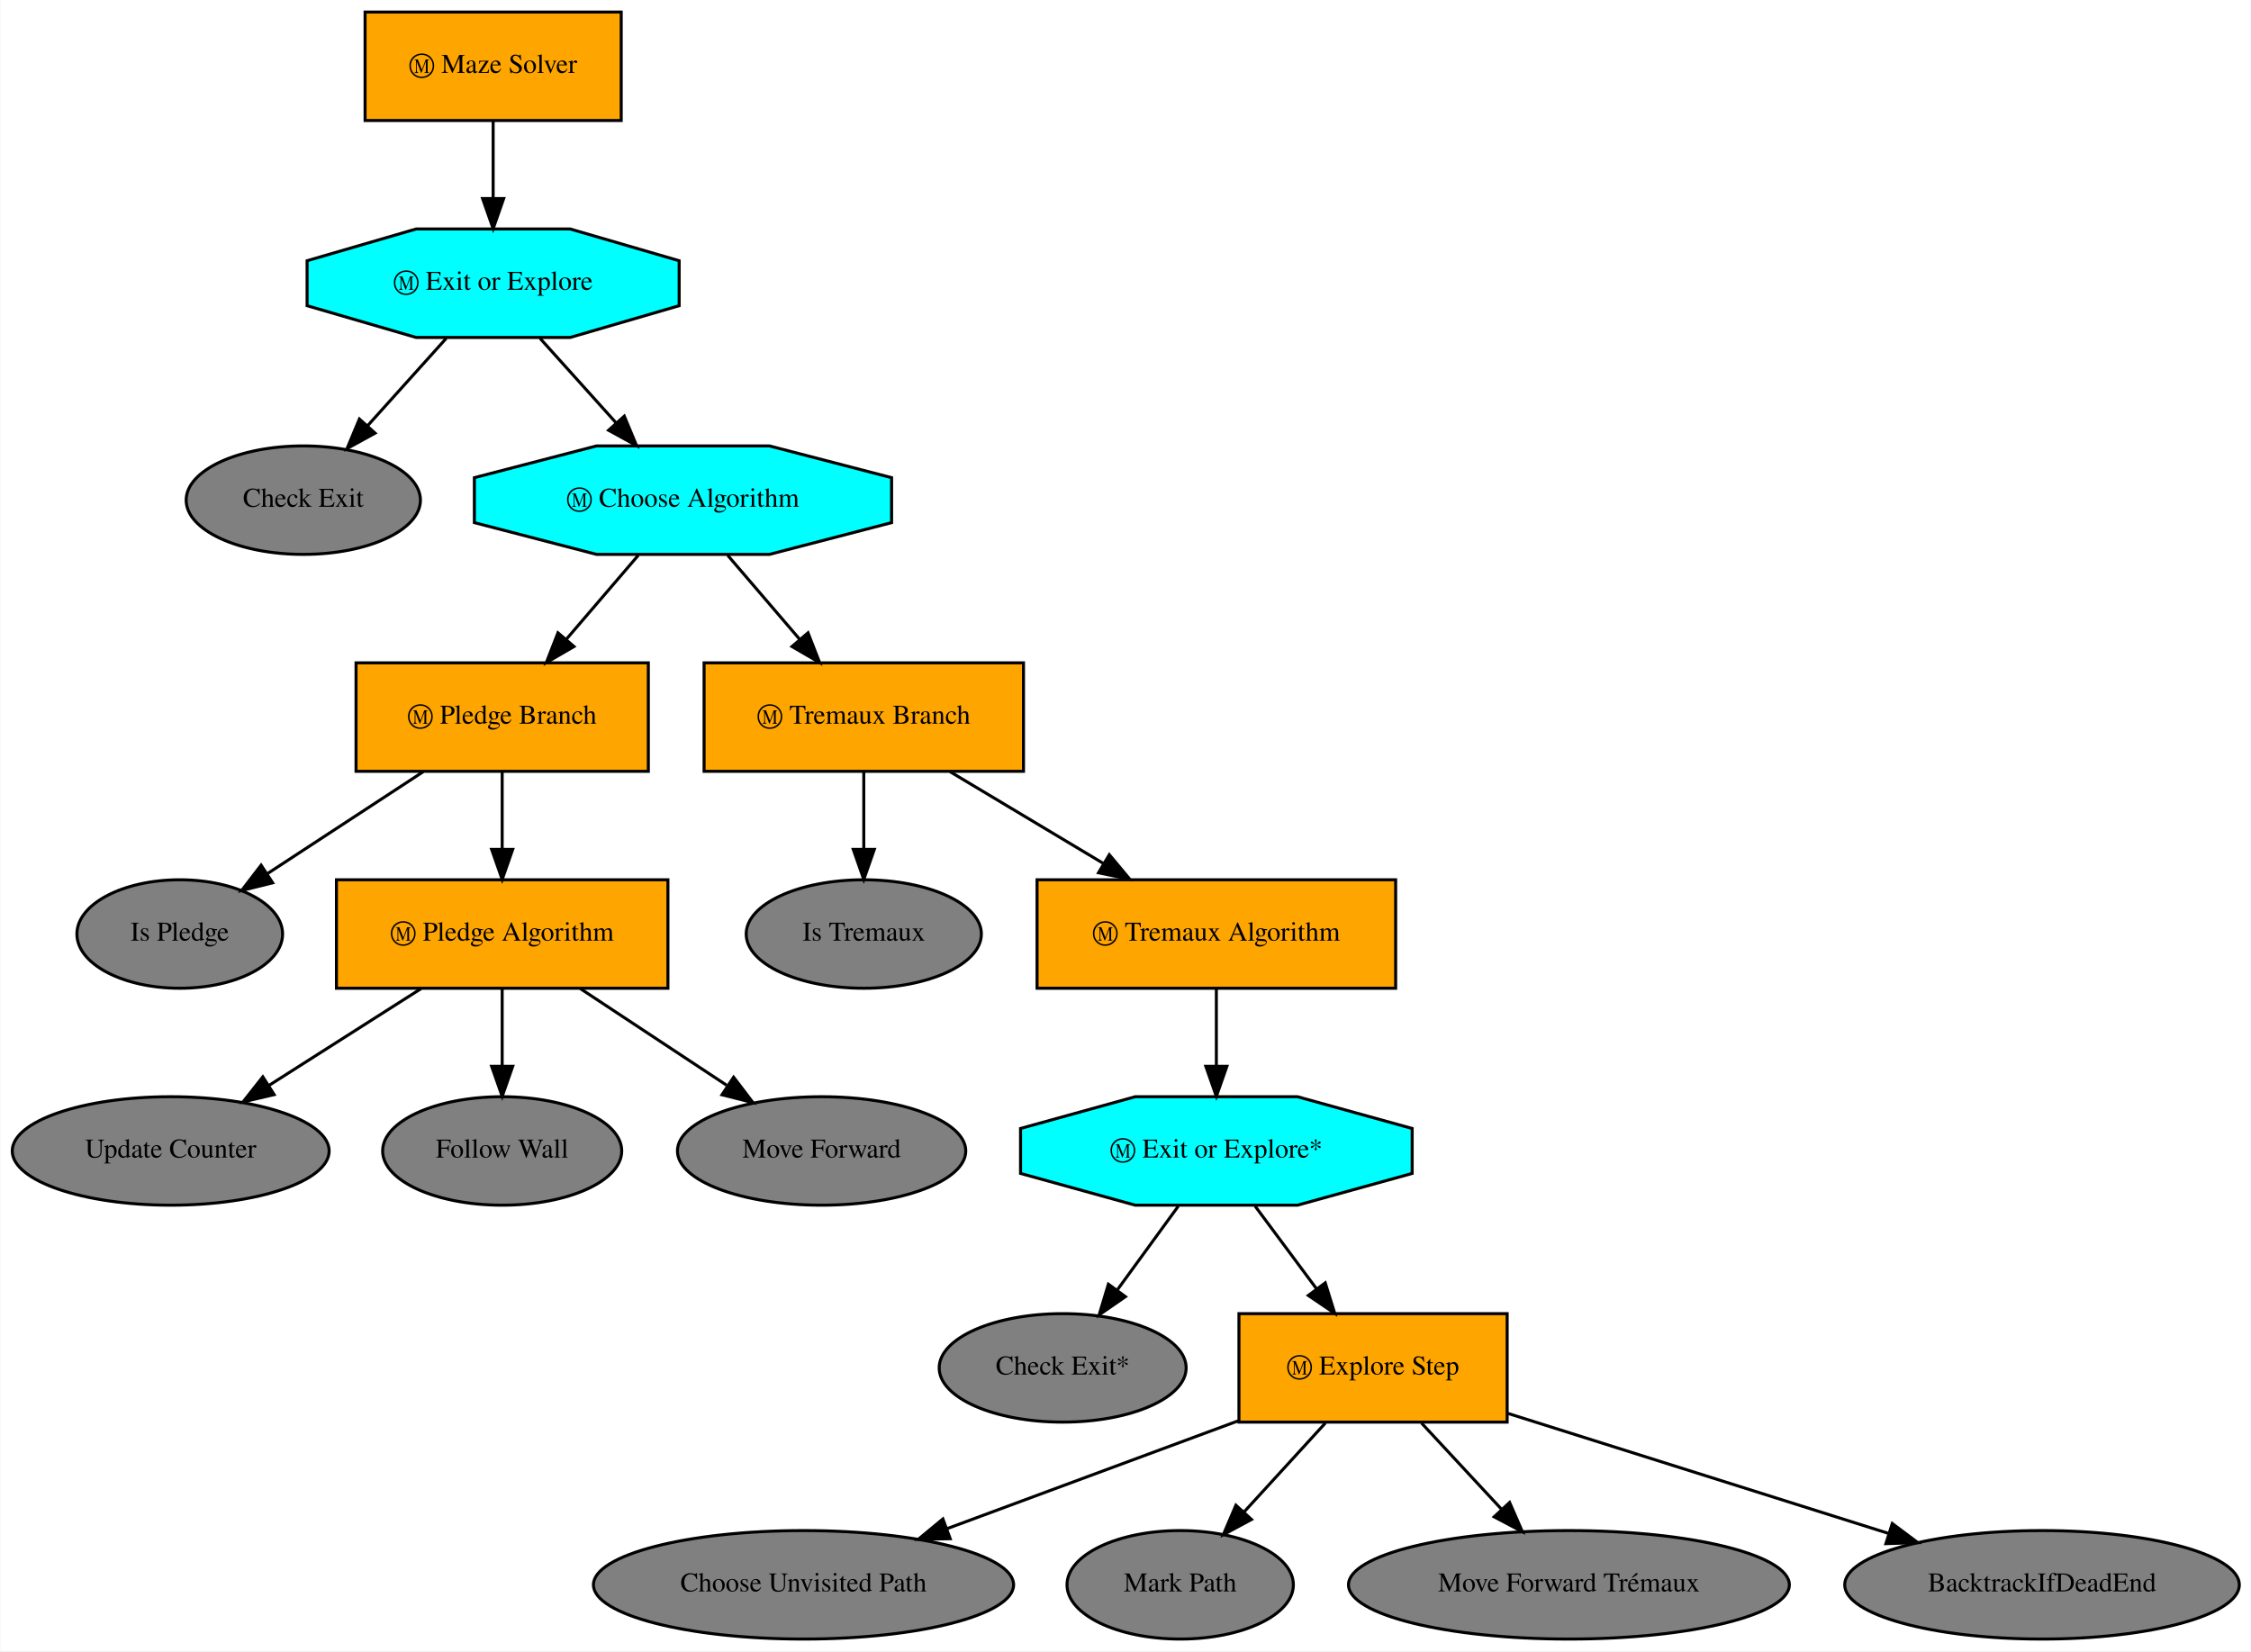
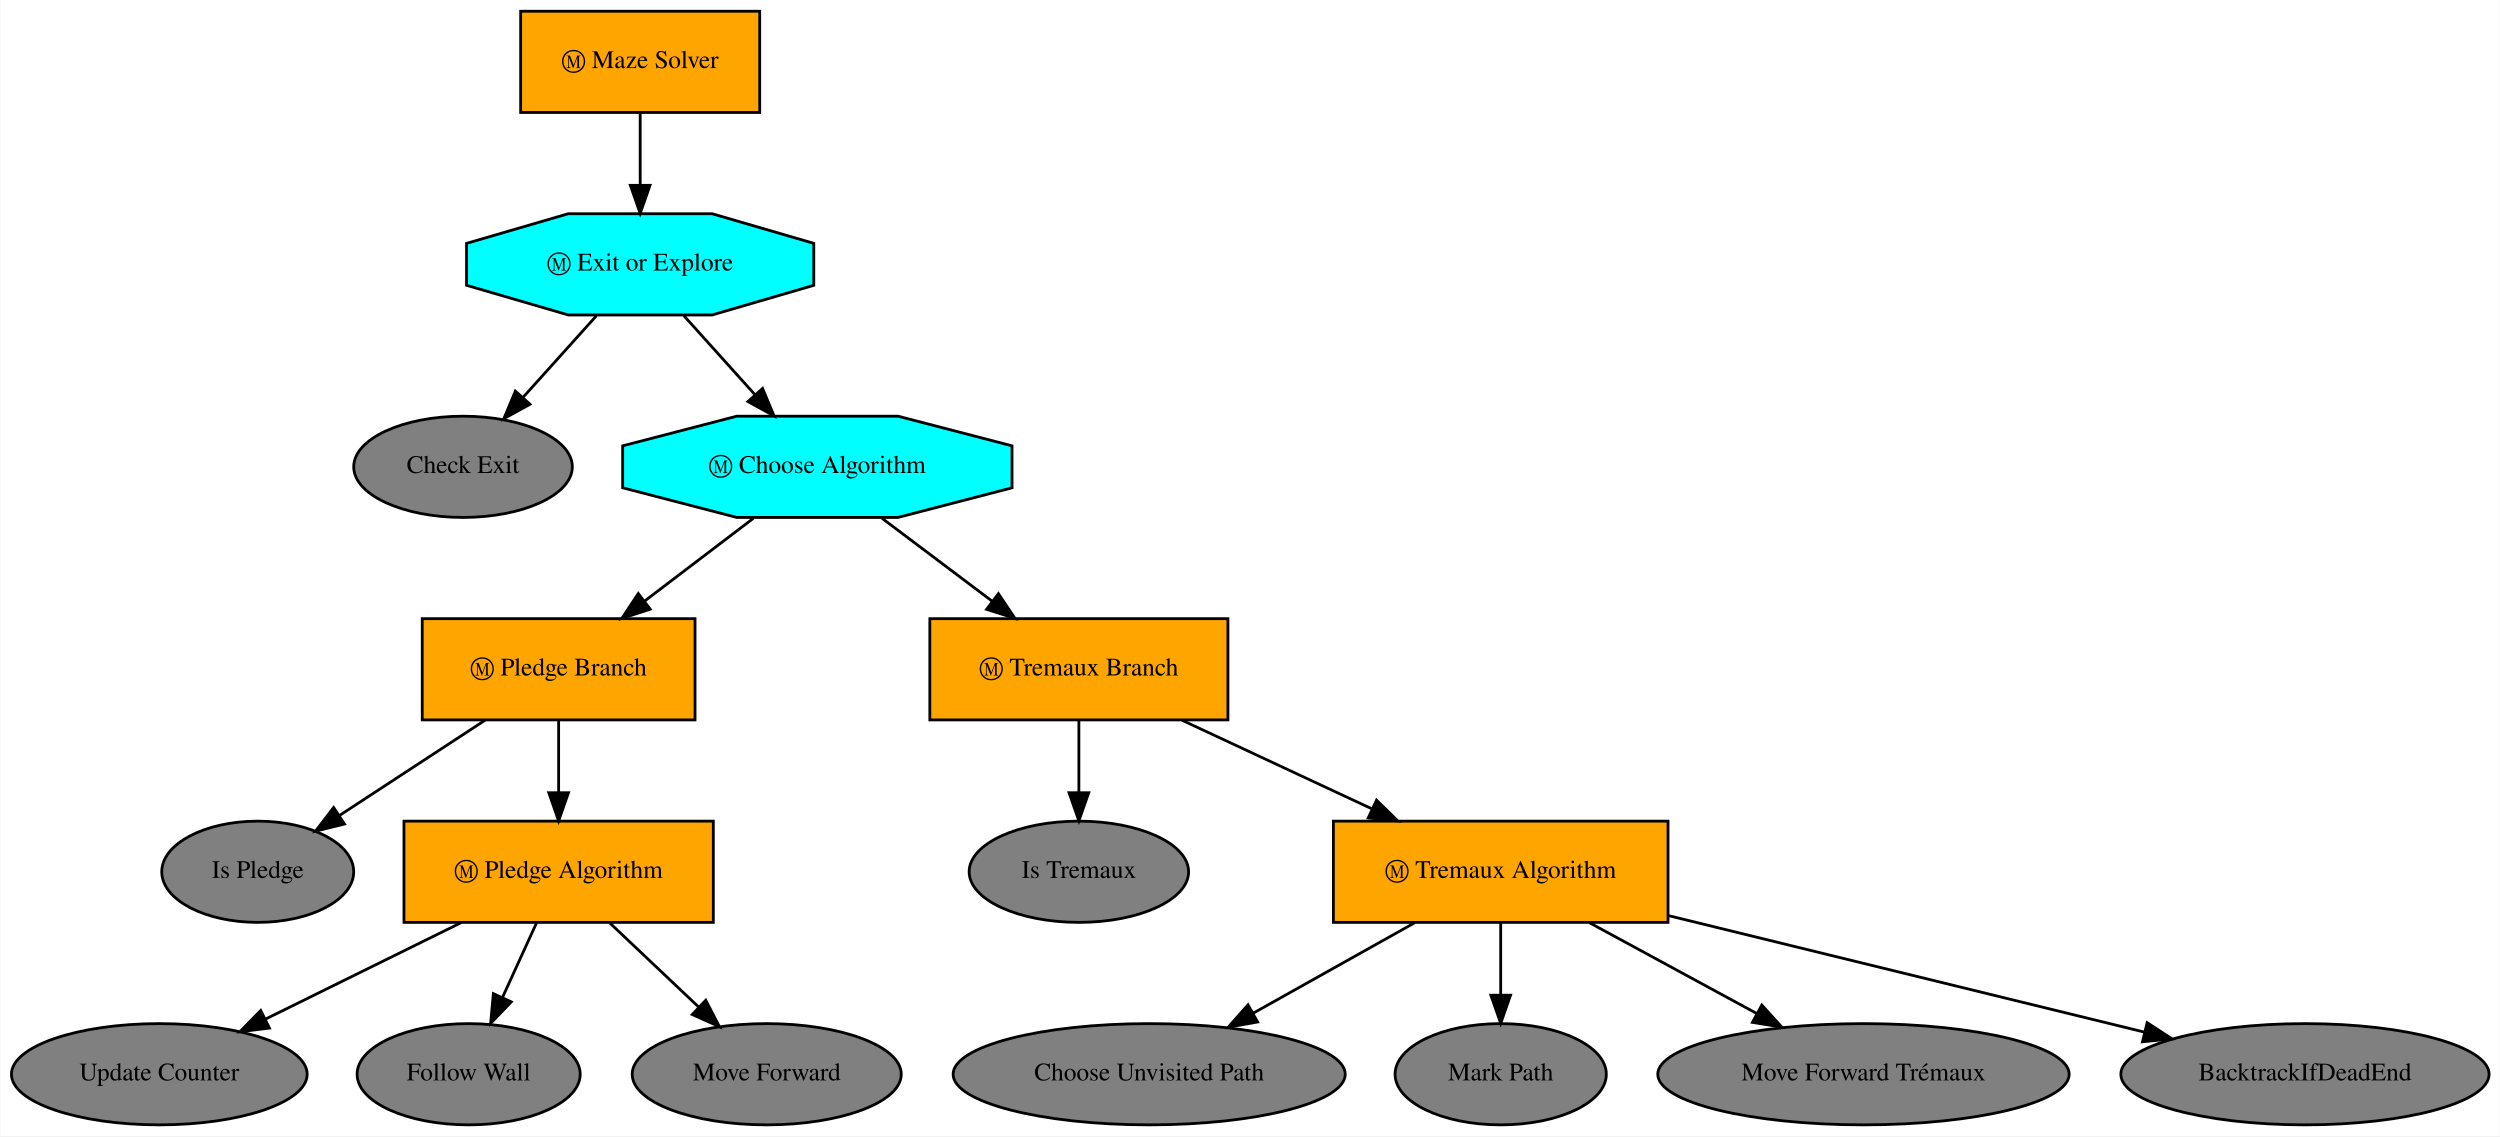
- <svg xmlns="http://www.w3.org/2000/svg" width="747pt" height="548pt" viewBox="0.00 0.00 746.78 548.00">
-   <g id="graph0" class="graph" transform="scale(1 1) rotate(0) translate(4 544)">
-     <polygon fill="white" stroke="transparent" points="-4,4 -4,-544 742.78,-544 742.78,4 -4,4" />
+ <svg xmlns="http://www.w3.org/2000/svg" width="889pt" height="404pt" viewBox="0.00 0.00 888.78 404.00">
+   <g id="graph0" class="graph" transform="scale(1 1) rotate(0) translate(4 400)">
+     <polygon fill="white" stroke="transparent" points="-4,4 -4,-400 884.78,-400 884.78,4 -4,4" />
    <g id="node1" class="node">
-       <polygon fill="orange" stroke="black" points="202.04,-540 117.04,-540 117.04,-504 202.04,-504 202.04,-540" />
-       <text text-anchor="middle" x="159.54" y="-519.8" font-family="Times,serif" font-size="9.00">Ⓜ Maze Solver</text>
+       <polygon fill="orange" stroke="black" points="266.04,-396 181.04,-396 181.04,-360 266.04,-360 266.04,-396" />
+       <text text-anchor="middle" x="223.54" y="-375.8" font-family="Times,serif" font-size="9.00">Ⓜ Maze Solver</text>
    </g>
    <g id="node2" class="node">
-       <polygon fill="cyan" stroke="black" points="221.27,-442.54 221.27,-457.46 185.11,-468 133.97,-468 97.8,-457.46 97.8,-442.54 133.97,-432 185.11,-432 221.27,-442.54" />
-       <text text-anchor="middle" x="159.54" y="-447.8" font-family="Times,serif" font-size="9.00">Ⓜ Exit or Explore</text>
+       <polygon fill="cyan" stroke="black" points="285.27,-298.54 285.27,-313.46 249.11,-324 197.97,-324 161.8,-313.46 161.8,-298.54 197.97,-288 249.11,-288 285.27,-298.54" />
+       <text text-anchor="middle" x="223.54" y="-303.8" font-family="Times,serif" font-size="9.00">Ⓜ Exit or Explore</text>
    </g>
    <g id="edge1" class="edge">
-       <path fill="none" stroke="black" d="M159.54,-503.7C159.54,-495.98 159.54,-486.71 159.54,-478.11" />
-       <polygon fill="black" stroke="black" points="163.04,-478.1 159.54,-468.1 156.04,-478.1 163.04,-478.1" />
+       <path fill="none" stroke="black" d="M223.54,-359.7C223.54,-351.98 223.54,-342.71 223.54,-334.11" />
+       <polygon fill="black" stroke="black" points="227.04,-334.1 223.54,-324.1 220.04,-334.1 227.04,-334.1" />
    </g>
    <g id="node3" class="node">
-       <ellipse fill="gray" stroke="black" cx="96.54" cy="-378" rx="38.87" ry="18" />
-       <text text-anchor="middle" x="96.54" y="-375.8" font-family="Times,serif" font-size="9.00">Check Exit</text>
+       <ellipse fill="gray" stroke="black" cx="160.54" cy="-234" rx="38.87" ry="18" />
+       <text text-anchor="middle" x="160.54" y="-231.8" font-family="Times,serif" font-size="9.00">Check Exit</text>
    </g>
    <g id="edge2" class="edge">
-       <path fill="none" stroke="black" d="M143.97,-431.7C136.11,-422.97 126.46,-412.24 117.92,-402.75" />
-       <polygon fill="black" stroke="black" points="120.36,-400.24 111.07,-395.14 115.16,-404.92 120.36,-400.24" />
+       <path fill="none" stroke="black" d="M207.97,-287.7C200.11,-278.97 190.46,-268.24 181.92,-258.75" />
+       <polygon fill="black" stroke="black" points="184.36,-256.24 175.07,-251.14 179.16,-260.92 184.36,-256.24" />
    </g>
    <g id="node4" class="node">
-       <polygon fill="cyan" stroke="black" points="291.77,-370.54 291.77,-385.46 251.22,-396 193.86,-396 153.31,-385.46 153.31,-370.54 193.86,-360 251.22,-360 291.77,-370.54" />
-       <text text-anchor="middle" x="222.54" y="-375.8" font-family="Times,serif" font-size="9.00">Ⓜ Choose Algorithm</text>
+       <polygon fill="cyan" stroke="black" points="355.77,-226.54 355.77,-241.46 315.22,-252 257.86,-252 217.31,-241.46 217.31,-226.54 257.86,-216 315.22,-216 355.77,-226.54" />
+       <text text-anchor="middle" x="286.54" y="-231.8" font-family="Times,serif" font-size="9.00">Ⓜ Choose Algorithm</text>
    </g>
    <g id="edge3" class="edge">
-       <path fill="none" stroke="black" d="M175.11,-431.7C182.74,-423.22 192.06,-412.86 200.41,-403.58" />
-       <polygon fill="black" stroke="black" points="203.06,-405.88 207.14,-396.1 197.85,-401.2 203.06,-405.88" />
+       <path fill="none" stroke="black" d="M239.11,-287.7C246.74,-279.22 256.06,-268.86 264.41,-259.58" />
+       <polygon fill="black" stroke="black" points="267.06,-261.88 271.14,-252.1 261.85,-257.2 267.06,-261.88" />
    </g>
    <g id="node5" class="node">
-       <polygon fill="orange" stroke="black" points="211.04,-324 114.04,-324 114.04,-288 211.04,-288 211.04,-324" />
-       <text text-anchor="middle" x="162.54" y="-303.8" font-family="Times,serif" font-size="9.00">Ⓜ Pledge Branch</text>
+       <polygon fill="orange" stroke="black" points="243.04,-180 146.04,-180 146.04,-144 243.04,-144 243.04,-180" />
+       <text text-anchor="middle" x="194.54" y="-159.8" font-family="Times,serif" font-size="9.00">Ⓜ Pledge Branch</text>
    </g>
    <g id="edge4" class="edge">
-       <path fill="none" stroke="black" d="M207.71,-359.7C200.51,-351.3 191.74,-341.07 183.85,-331.86" />
-       <polygon fill="black" stroke="black" points="186.37,-329.42 177.2,-324.1 181.05,-333.97 186.37,-329.42" />
+       <path fill="none" stroke="black" d="M263.8,-215.7C252.1,-206.8 237.68,-195.82 225.03,-186.2" />
+       <polygon fill="black" stroke="black" points="227.1,-183.37 217.02,-180.1 222.86,-188.94 227.1,-183.37" />
    </g>
    <g id="node11" class="node">
-       <polygon fill="orange" stroke="black" points="335.54,-324 229.54,-324 229.54,-288 335.54,-288 335.54,-324" />
-       <text text-anchor="middle" x="282.54" y="-303.8" font-family="Times,serif" font-size="9.00">Ⓜ Tremaux Branch</text>
+       <polygon fill="orange" stroke="black" points="432.54,-180 326.54,-180 326.54,-144 432.54,-144 432.54,-180" />
+       <text text-anchor="middle" x="379.54" y="-159.8" font-family="Times,serif" font-size="9.00">Ⓜ Tremaux Branch</text>
    </g>
    <g id="edge10" class="edge">
-       <path fill="none" stroke="black" d="M237.37,-359.7C244.56,-351.3 253.34,-341.07 261.23,-331.86" />
-       <polygon fill="black" stroke="black" points="264.03,-333.97 267.88,-324.1 258.71,-329.42 264.03,-333.97" />
+       <path fill="none" stroke="black" d="M309.53,-215.7C321.35,-206.8 335.93,-195.82 348.72,-186.2" />
+       <polygon fill="black" stroke="black" points="350.93,-188.91 356.81,-180.1 346.72,-183.32 350.93,-188.91" />
    </g>
    <g id="node6" class="node">
-       <ellipse fill="gray" stroke="black" cx="55.54" cy="-234" rx="34.13" ry="18" />
-       <text text-anchor="middle" x="55.54" y="-231.8" font-family="Times,serif" font-size="9.00">Is Pledge</text>
+       <ellipse fill="gray" stroke="black" cx="87.54" cy="-90" rx="34.13" ry="18" />
+       <text text-anchor="middle" x="87.54" y="-87.8" font-family="Times,serif" font-size="9.00">Is Pledge</text>
    </g>
    <g id="edge5" class="edge">
-       <path fill="none" stroke="black" d="M136.36,-287.88C120.7,-277.63 100.77,-264.59 84.62,-254.03" />
-       <polygon fill="black" stroke="black" points="86.37,-250.99 76.09,-248.44 82.54,-256.85 86.37,-250.99" />
+       <path fill="none" stroke="black" d="M168.36,-143.88C152.7,-133.63 132.77,-120.59 116.62,-110.03" />
+       <polygon fill="black" stroke="black" points="118.37,-106.99 108.09,-104.44 114.54,-112.85 118.37,-106.99" />
    </g>
    <g id="node7" class="node">
-       <polygon fill="orange" stroke="black" points="217.54,-252 107.54,-252 107.54,-216 217.54,-216 217.54,-252" />
-       <text text-anchor="middle" x="162.54" y="-231.8" font-family="Times,serif" font-size="9.00">Ⓜ Pledge Algorithm</text>
+       <polygon fill="orange" stroke="black" points="249.54,-108 139.54,-108 139.54,-72 249.54,-72 249.54,-108" />
+       <text text-anchor="middle" x="194.54" y="-87.8" font-family="Times,serif" font-size="9.00">Ⓜ Pledge Algorithm</text>
    </g>
    <g id="edge6" class="edge">
-       <path fill="none" stroke="black" d="M162.54,-287.7C162.54,-279.98 162.54,-270.71 162.54,-262.11" />
-       <polygon fill="black" stroke="black" points="166.04,-262.1 162.54,-252.1 159.04,-262.1 166.04,-262.1" />
+       <path fill="none" stroke="black" d="M194.54,-143.7C194.54,-135.98 194.54,-126.71 194.54,-118.11" />
+       <polygon fill="black" stroke="black" points="198.04,-118.1 194.54,-108.1 191.04,-118.1 198.04,-118.1" />
    </g>
    <g id="node8" class="node">
-       <ellipse fill="gray" stroke="black" cx="52.54" cy="-162" rx="52.58" ry="18" />
-       <text text-anchor="middle" x="52.54" y="-159.8" font-family="Times,serif" font-size="9.00">Update Counter</text>
+       <ellipse fill="gray" stroke="black" cx="52.54" cy="-18" rx="52.58" ry="18" />
+       <text text-anchor="middle" x="52.54" y="-15.8" font-family="Times,serif" font-size="9.00">Update Counter</text>
    </g>
    <g id="edge7" class="edge">
-       <path fill="none" stroke="black" d="M135.63,-215.88C120.39,-206.18 101.21,-193.97 85.13,-183.74" />
-       <polygon fill="black" stroke="black" points="86.86,-180.7 76.55,-178.28 83.11,-186.6 86.86,-180.7" />
+       <path fill="none" stroke="black" d="M159.8,-71.88C138.77,-61.51 111.95,-48.28 90.38,-37.65" />
+       <polygon fill="black" stroke="black" points="91.7,-34.41 81.19,-33.12 88.61,-40.68 91.7,-34.41" />
    </g>
    <g id="node9" class="node">
-       <ellipse fill="gray" stroke="black" cx="162.54" cy="-162" rx="39.67" ry="18" />
-       <text text-anchor="middle" x="162.54" y="-159.8" font-family="Times,serif" font-size="9.00">Follow Wall</text>
+       <ellipse fill="gray" stroke="black" cx="162.54" cy="-18" rx="39.67" ry="18" />
+       <text text-anchor="middle" x="162.54" y="-15.8" font-family="Times,serif" font-size="9.00">Follow Wall</text>
    </g>
    <g id="edge8" class="edge">
-       <path fill="none" stroke="black" d="M162.54,-215.7C162.54,-207.98 162.54,-198.71 162.54,-190.11" />
-       <polygon fill="black" stroke="black" points="166.04,-190.1 162.54,-180.1 159.04,-190.1 166.04,-190.1" />
+       <path fill="none" stroke="black" d="M186.63,-71.7C182.99,-63.73 178.58,-54.1 174.55,-45.26" />
+       <polygon fill="black" stroke="black" points="177.7,-43.74 170.36,-36.1 171.33,-46.65 177.7,-43.74" />
    </g>
    <g id="node10" class="node">
-       <ellipse fill="gray" stroke="black" cx="268.54" cy="-162" rx="47.84" ry="18" />
-       <text text-anchor="middle" x="268.54" y="-159.8" font-family="Times,serif" font-size="9.00">Move Forward</text>
+       <ellipse fill="gray" stroke="black" cx="268.54" cy="-18" rx="47.84" ry="18" />
+       <text text-anchor="middle" x="268.54" y="-15.8" font-family="Times,serif" font-size="9.00">Move Forward</text>
    </g>
    <g id="edge9" class="edge">
-       <path fill="none" stroke="black" d="M188.47,-215.88C203.12,-206.2 221.55,-194.03 237.03,-183.81" />
-       <polygon fill="black" stroke="black" points="239.34,-186.48 245.76,-178.05 235.48,-180.64 239.34,-186.48" />
+       <path fill="none" stroke="black" d="M212.83,-71.7C222.31,-62.73 234.02,-51.65 244.25,-41.98" />
+       <polygon fill="black" stroke="black" points="246.86,-44.32 251.72,-34.91 242.05,-39.24 246.86,-44.32" />
    </g>
    <g id="node12" class="node">
-       <ellipse fill="gray" stroke="black" cx="282.54" cy="-234" rx="39.02" ry="18" />
-       <text text-anchor="middle" x="282.54" y="-231.8" font-family="Times,serif" font-size="9.00">Is Tremaux</text>
+       <ellipse fill="gray" stroke="black" cx="379.54" cy="-90" rx="39.02" ry="18" />
+       <text text-anchor="middle" x="379.54" y="-87.8" font-family="Times,serif" font-size="9.00">Is Tremaux</text>
    </g>
    <g id="edge11" class="edge">
-       <path fill="none" stroke="black" d="M282.54,-287.7C282.54,-279.98 282.54,-270.71 282.54,-262.11" />
-       <polygon fill="black" stroke="black" points="286.04,-262.1 282.54,-252.1 279.04,-262.1 286.04,-262.1" />
+       <path fill="none" stroke="black" d="M379.54,-143.7C379.54,-135.98 379.54,-126.71 379.54,-118.11" />
+       <polygon fill="black" stroke="black" points="383.04,-118.1 379.54,-108.1 376.04,-118.1 383.04,-118.1" />
    </g>
    <g id="node13" class="node">
-       <polygon fill="orange" stroke="black" points="459.04,-252 340.04,-252 340.04,-216 459.04,-216 459.04,-252" />
-       <text text-anchor="middle" x="399.54" y="-231.8" font-family="Times,serif" font-size="9.00">Ⓜ Tremaux Algorithm</text>
+       <polygon fill="orange" stroke="black" points="589.04,-108 470.04,-108 470.04,-72 589.04,-72 589.04,-108" />
+       <text text-anchor="middle" x="529.54" y="-87.8" font-family="Times,serif" font-size="9.00">Ⓜ Tremaux Algorithm</text>
    </g>
    <g id="edge12" class="edge">
-       <path fill="none" stroke="black" d="M311.16,-287.88C326.46,-278.72 345.48,-267.34 361.96,-257.48" />
-       <polygon fill="black" stroke="black" points="364.02,-260.33 370.81,-252.19 360.43,-254.32 364.02,-260.33" />
+       <path fill="none" stroke="black" d="M416.23,-143.88C436.56,-134.39 462.01,-122.51 483.64,-112.42" />
+       <polygon fill="black" stroke="black" points="485.38,-115.47 492.96,-108.07 482.42,-109.13 485.38,-115.47" />
    </g>
    <g id="node14" class="node">
-       <polygon fill="cyan" stroke="black" points="464.52,-154.54 464.52,-169.46 426.46,-180 372.62,-180 334.56,-169.46 334.56,-154.54 372.62,-144 426.46,-144 464.52,-154.54" />
-       <text text-anchor="middle" x="399.54" y="-159.8" font-family="Times,serif" font-size="9.00">Ⓜ Exit or Explore*</text>
+       <ellipse fill="gray" stroke="black" cx="404.54" cy="-18" rx="69.72" ry="18" />
+       <text text-anchor="middle" x="404.54" y="-15.8" font-family="Times,serif" font-size="9.00">Choose Unvisited Path</text>
    </g>
    <g id="edge13" class="edge">
-       <path fill="none" stroke="black" d="M399.54,-215.7C399.54,-207.98 399.54,-198.71 399.54,-190.11" />
-       <polygon fill="black" stroke="black" points="403.04,-190.1 399.54,-180.1 396.04,-190.1 403.04,-190.1" />
+       <path fill="none" stroke="black" d="M498.96,-71.88C481.65,-62.18 459.87,-49.98 441.59,-39.75" />
+       <polygon fill="black" stroke="black" points="443.1,-36.58 432.66,-34.75 439.68,-42.69 443.1,-36.58" />
    </g>
    <g id="node15" class="node">
-       <ellipse fill="gray" stroke="black" cx="348.54" cy="-90" rx="40.98" ry="18" />
-       <text text-anchor="middle" x="348.54" y="-87.8" font-family="Times,serif" font-size="9.00">Check Exit*</text>
+       <ellipse fill="gray" stroke="black" cx="529.54" cy="-18" rx="37.56" ry="18" />
+       <text text-anchor="middle" x="529.54" y="-15.8" font-family="Times,serif" font-size="9.00">Mark Path</text>
    </g>
    <g id="edge14" class="edge">
-       <path fill="none" stroke="black" d="M386.93,-143.7C380.79,-135.27 373.29,-124.97 366.56,-115.73" />
-       <polygon fill="black" stroke="black" points="369.37,-113.64 360.65,-107.62 363.71,-117.77 369.37,-113.64" />
+       <path fill="none" stroke="black" d="M529.54,-71.7C529.54,-63.98 529.54,-54.71 529.54,-46.11" />
+       <polygon fill="black" stroke="black" points="533.04,-46.1 529.54,-36.1 526.04,-46.1 533.04,-46.1" />
    </g>
    <g id="node16" class="node">
-       <polygon fill="orange" stroke="black" points="496.04,-108 407.04,-108 407.04,-72 496.04,-72 496.04,-108" />
-       <text text-anchor="middle" x="451.54" y="-87.8" font-family="Times,serif" font-size="9.00">Ⓜ Explore Step</text>
+       <ellipse fill="gray" stroke="black" cx="658.54" cy="-18" rx="73.15" ry="18" />
+       <text text-anchor="middle" x="658.54" y="-15.8" font-family="Times,serif" font-size="9.00">Move Forward Trémaux</text>
    </g>
    <g id="edge15" class="edge">
-       <path fill="none" stroke="black" d="M412.39,-143.7C418.56,-135.39 426.08,-125.28 432.86,-116.14" />
-       <polygon fill="black" stroke="black" points="435.68,-118.22 438.83,-108.1 430.06,-114.04 435.68,-118.22" />
+       <path fill="none" stroke="black" d="M561.1,-71.88C579.04,-62.14 601.64,-49.87 620.56,-39.61" />
+       <polygon fill="black" stroke="black" points="622.39,-42.6 629.51,-34.75 619.05,-36.44 622.39,-42.6" />
    </g>
    <g id="node17" class="node">
-       <ellipse fill="gray" stroke="black" cx="262.54" cy="-18" rx="69.72" ry="18" />
-       <text text-anchor="middle" x="262.54" y="-15.8" font-family="Times,serif" font-size="9.00">Choose Unvisited Path</text>
+       <ellipse fill="gray" stroke="black" cx="815.54" cy="-18" rx="65.48" ry="18" />
+       <text text-anchor="middle" x="815.54" y="-15.8" font-family="Times,serif" font-size="9.00">BacktrackIfDeadEnd</text>
    </g>
    <g id="edge16" class="edge">
-       <path fill="none" stroke="black" d="M406.75,-72.41C377.72,-61.66 339.94,-47.67 310.33,-36.7" />
-       <polygon fill="black" stroke="black" points="311.22,-33.3 300.63,-33.11 308.79,-39.86 311.22,-33.3" />
-     </g>
-     <g id="node18" class="node">
-       <ellipse fill="gray" stroke="black" cx="387.54" cy="-18" rx="37.56" ry="18" />
-       <text text-anchor="middle" x="387.54" y="-15.8" font-family="Times,serif" font-size="9.00">Mark Path</text>
-     </g>
-     <g id="edge17" class="edge">
-       <path fill="none" stroke="black" d="M435.72,-71.7C427.54,-62.75 417.45,-51.71 408.62,-42.06" />
-       <polygon fill="black" stroke="black" points="411.2,-39.69 401.87,-34.67 406.03,-44.41 411.2,-39.69" />
-     </g>
-     <g id="node19" class="node">
-       <ellipse fill="gray" stroke="black" cx="516.54" cy="-18" rx="73.15" ry="18" />
-       <text text-anchor="middle" x="516.54" y="-15.8" font-family="Times,serif" font-size="9.00">Move Forward Trémaux</text>
-     </g>
-     <g id="edge18" class="edge">
-       <path fill="none" stroke="black" d="M467.61,-71.7C475.6,-63.09 485.38,-52.55 494.1,-43.17" />
-       <polygon fill="black" stroke="black" points="496.86,-45.33 501.1,-35.62 491.73,-40.57 496.86,-45.33" />
-     </g>
-     <g id="node20" class="node">
-       <ellipse fill="gray" stroke="black" cx="673.54" cy="-18" rx="65.48" ry="18" />
-       <text text-anchor="middle" x="673.54" y="-15.8" font-family="Times,serif" font-size="9.00">BacktrackIfDeadEnd</text>
-     </g>
-     <g id="edge19" class="edge">
-       <path fill="none" stroke="black" d="M496.2,-74.92C532.69,-63.41 584.3,-47.14 622.44,-35.11" />
-       <polygon fill="black" stroke="black" points="623.84,-38.34 632.32,-32 621.73,-31.66 623.84,-38.34" />
+       <path fill="none" stroke="black" d="M589.15,-74.41C638.92,-62.23 709.42,-44.97 758.47,-32.97" />
+       <polygon fill="black" stroke="black" points="759.41,-36.34 768.29,-30.56 757.75,-29.54 759.41,-36.34" />
    </g>
  </g>
</svg>
